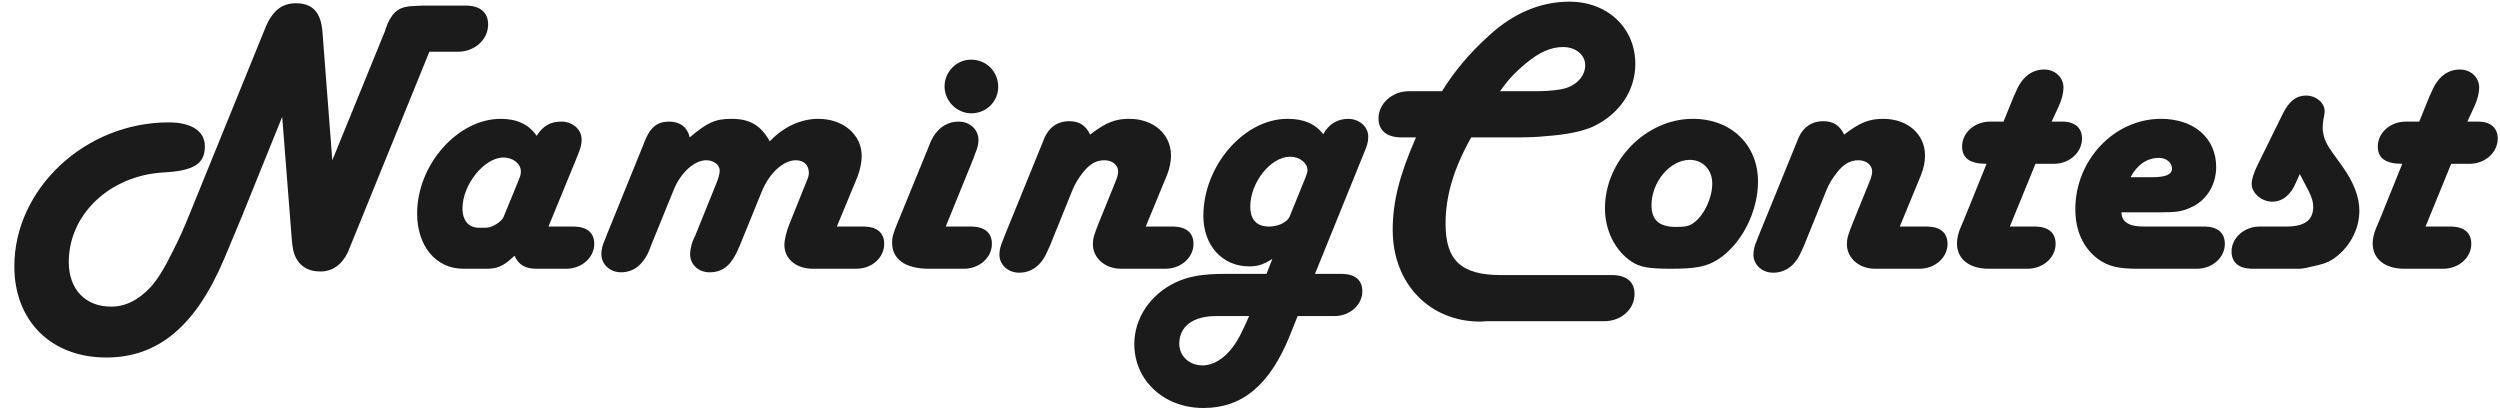
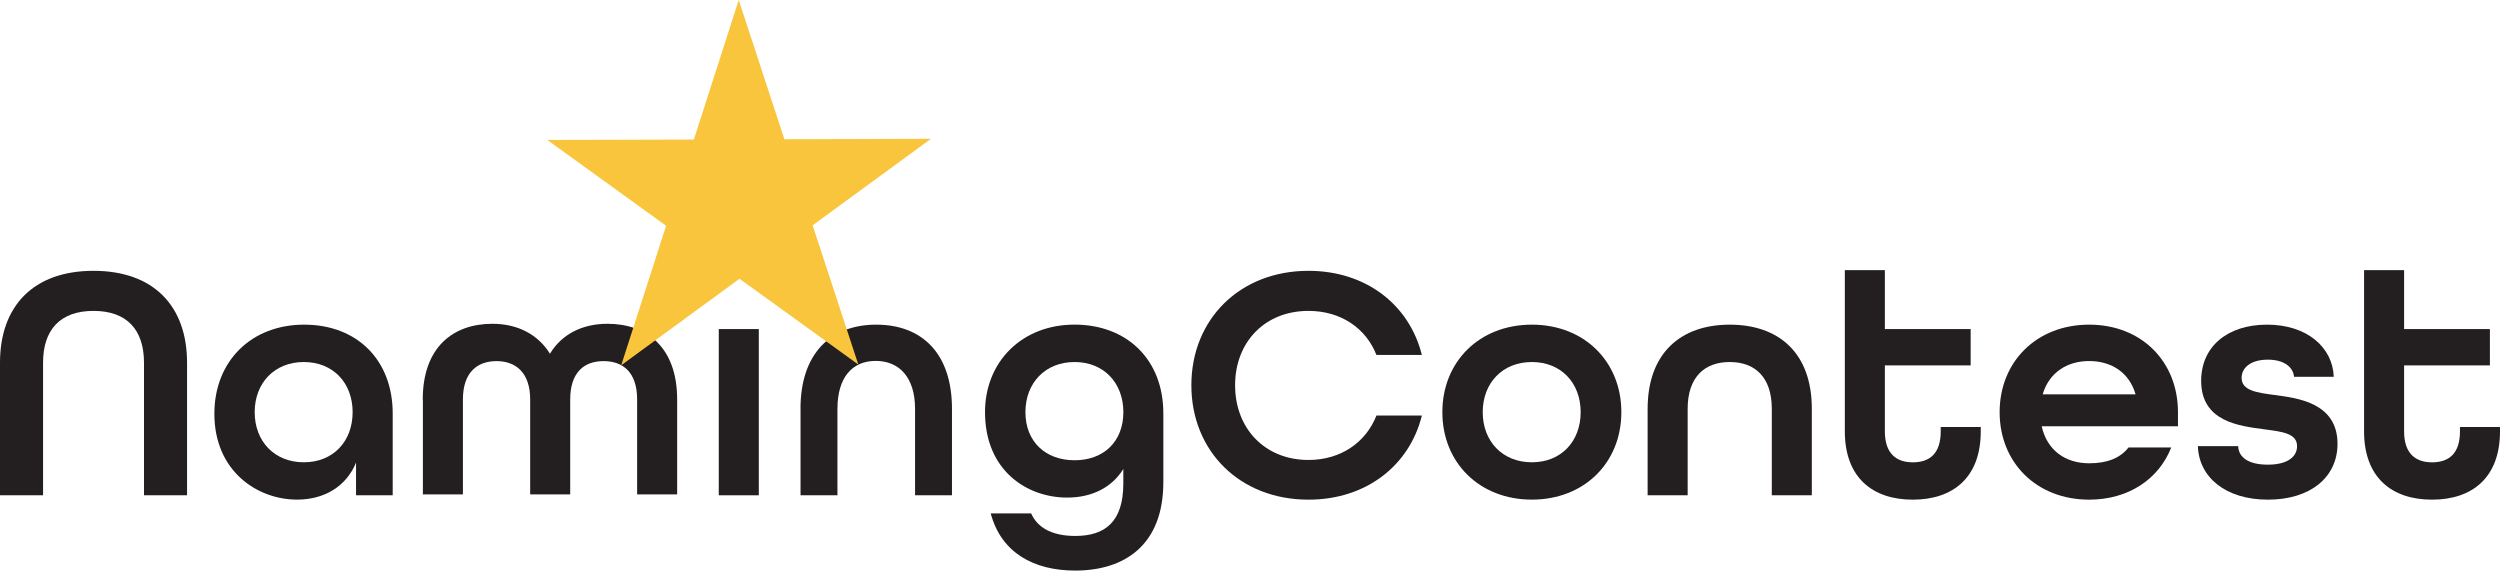
- <svg xmlns="http://www.w3.org/2000/svg" zoomAndPan="magnify" viewBox="15 11 723 119" preserveAspectRatio="xMidYMid meet" version="1.0">
+ <svg xmlns="http://www.w3.org/2000/svg" id="a" data-name="Layer 8" viewBox="0 0 601.41 137.27">
  <defs>
-     <g />
-     <clipPath id="303dedf26e">
-       <path d="M 4 0.02 L 142 0.02 L 142 104 L 4 104 Z M 4 0.02 " clip-rule="nonzero" />
-     </clipPath>
-     <clipPath id="709c03de06">
-       <path d="M 398 0.02 L 473 0.02 L 473 94 L 398 94 Z M 398 0.02 " clip-rule="nonzero" />
-     </clipPath>
-     <clipPath id="0d72c3246f">
-       <rect x="0" width="512" y="0" height="119" />
-     </clipPath>
-     <clipPath id="3771daf8cf">
-       <rect x="0" width="181" y="0" height="117" />
-     </clipPath>
-     <clipPath id="5b625df794">
-       <path d="M 2 19 L 38.602 19 L 38.602 77 L 2 77 Z M 2 19 " clip-rule="nonzero" />
-     </clipPath>
-     <clipPath id="0692314923">
-       <rect x="0" width="39" y="0" height="117" />
-     </clipPath>
+     <style>
+       .b {
+         fill: #f8c53c;
+       }
+ 
+       .c {
+         fill: #231f20;
+       }
+     </style>
  </defs>
-   <g transform="matrix(1, 0, 0, 1, 15, 11)">
-     <g clip-path="url(#0d72c3246f)">
-       <g clip-path="url(#303dedf26e)">
-         <g fill="#1b1b1b" fill-opacity="1">
-           <g transform="translate(1.064157, 77.72082)">
-             <g>
-               <path d="M 123.105 -62.75 L 131.32 -62.75 C 136.223 -62.75 140.102 -66.285 140.102 -70.621 C 140.102 -74.047 137.938 -75.984 133.941 -76.098 L 121.051 -76.098 L 118.656 -75.984 C 114.66 -75.871 112.723 -74.617 111.012 -70.852 L 110.211 -68.57 L 95.039 -31.375 L 92.184 -68.57 C 91.73 -74.16 89.332 -76.781 84.543 -76.781 C 80.434 -76.781 77.695 -74.617 75.641 -69.594 L 53.508 -15.176 C 52.141 -11.75 50.543 -8.215 48.945 -5.133 C 46.434 0 44.496 3.082 42.555 5.25 C 38.906 9.129 35.254 10.953 31.031 10.953 C 23.617 10.953 18.824 5.934 18.824 -1.941 C 18.824 -15.746 30.691 -26.926 46.094 -27.84 C 54.992 -28.293 58.188 -30.348 58.188 -35.367 C 58.188 -39.816 54.309 -42.328 47.691 -42.328 C 23.617 -42.328 3.082 -23.16 3.082 -0.684 C 3.082 15.059 13.691 25.672 29.664 25.672 C 44.609 25.672 55.449 16.656 63.664 -2.625 C 64.805 -5.25 66.973 -10.609 68.91 -15.176 L 80.547 -43.926 L 83.172 -10.383 C 83.398 -7.074 83.629 -5.477 84.086 -4.105 C 85.34 -0.914 87.852 0.797 91.613 0.797 C 95.039 0.797 97.777 -1.141 99.488 -4.676 L 100.516 -7.188 Z M 123.105 -62.75 " />
-             </g>
-           </g>
-         </g>
-       </g>
-       <g fill="#1b1b1b" fill-opacity="1">
-         <g transform="translate(119.146, 77.72082)">
-           <g>
-             <path d="M 39.477 -12.207 L 47.574 -31.945 C 48.832 -35.027 49.059 -35.824 49.059 -37.422 C 49.059 -40.273 46.434 -42.555 43.242 -42.555 C 40.047 -42.555 37.992 -41.414 36.051 -38.449 C 33.77 -41.758 30.348 -43.355 25.672 -43.355 C 13.234 -43.355 1.484 -30.121 1.484 -15.973 C 1.484 -6.504 6.961 0 14.832 0 L 21.562 0 C 24.414 0 26.242 -0.684 28.637 -2.852 L 29.664 -3.766 C 30.805 -1.141 32.742 0 36.051 0 L 44.609 0 C 49.059 0 52.711 -3.195 52.711 -7.188 C 52.711 -10.383 50.656 -12.094 47.004 -12.207 Z M 26.469 -14.945 C 25.898 -13.578 23.16 -11.867 21.449 -11.867 L 19.281 -11.867 C 16.43 -11.867 14.605 -13.918 14.605 -17.457 C 14.605 -24.301 20.879 -32.172 26.469 -32.172 C 29.207 -32.172 31.488 -30.348 31.488 -28.18 C 31.488 -27.496 31.375 -26.812 31.031 -26.125 L 30.691 -25.215 Z M 26.469 -14.945 " />
-           </g>
-         </g>
-       </g>
-       <g fill="#1b1b1b" fill-opacity="1">
-         <g transform="translate(172.4255, 77.72082)">
-           <g>
-             <path d="M 69.594 -12.207 L 75.641 -26.812 C 76.328 -28.75 76.781 -30.805 76.781 -32.629 C 76.781 -38.789 71.422 -43.355 64.234 -43.355 C 59.215 -43.355 54.191 -41.074 50.199 -36.852 C 47.574 -41.527 44.383 -43.355 39.133 -43.355 C 34.457 -43.355 32.172 -42.328 27.039 -37.992 C 26.355 -40.957 24.188 -42.555 21.105 -42.555 C 17.684 -42.555 15.629 -40.957 14.031 -36.852 L 2.965 -9.582 L 2.395 -8.102 C 1.824 -6.844 1.484 -5.477 1.484 -4.223 C 1.484 -1.254 3.992 1.027 7.188 1.027 C 10.723 1.027 13.578 -1.141 15.289 -5.25 L 15.859 -6.73 L 22.363 -22.703 C 24.414 -27.84 28.41 -31.375 31.832 -31.375 C 34 -31.375 35.711 -30.008 35.711 -28.41 C 35.711 -27.609 35.367 -26.242 34.91 -25.102 L 28.637 -9.582 L 27.953 -8.102 C 27.496 -6.844 27.152 -5.363 27.152 -4.223 C 27.152 -1.254 29.551 1.027 32.742 1.027 C 36.852 1.027 39.246 -1.141 41.527 -6.73 L 47.805 -22.133 C 49.973 -27.609 54.078 -31.375 57.73 -31.375 C 60.012 -31.375 61.496 -30.008 61.496 -27.723 C 61.496 -27.152 61.379 -26.582 61.039 -25.785 L 55.906 -13.008 C 54.992 -10.84 54.422 -8.328 54.422 -6.844 C 54.422 -2.852 57.844 0 62.637 0 L 75.188 0 C 79.75 0 83.285 -3.195 83.285 -7.188 C 83.285 -10.383 81.234 -12.094 77.582 -12.207 Z M 69.594 -12.207 " />
-           </g>
-         </g>
-       </g>
-       <g fill="#1b1b1b" fill-opacity="1">
-         <g transform="translate(256.5089, 77.72082)">
-           <g>
-             <path d="M 17 -12.207 L 24.984 -31.832 L 25.555 -33.43 C 26.125 -34.684 26.469 -36.051 26.469 -37.195 C 26.469 -40.273 23.961 -42.555 20.766 -42.555 C 17.113 -42.555 14.148 -40.387 12.438 -36.281 L 11.867 -34.797 L 2.625 -12.207 C 1.711 -9.812 1.484 -9.012 1.484 -7.531 C 1.484 -2.738 5.363 0 12.094 0 L 22.246 0 C 26.695 0 30.348 -3.195 30.348 -7.188 C 30.348 -10.383 28.293 -12.094 24.645 -12.207 Z M 24.414 -44.953 C 28.75 -44.953 32.172 -48.375 32.172 -52.598 C 32.172 -57.047 28.75 -60.469 24.301 -60.469 C 20.078 -60.469 16.656 -56.93 16.656 -52.711 C 16.656 -48.488 20.195 -44.953 24.414 -44.953 Z M 24.414 -44.953 " />
-           </g>
-         </g>
-       </g>
-       <g fill="#1b1b1b" fill-opacity="1">
-         <g transform="translate(287.5411, 77.72082)">
-           <g>
-             <path d="M 43.812 -12.207 L 49.973 -27.152 C 50.77 -29.094 51.113 -31.148 51.113 -32.742 C 51.113 -38.906 46.094 -43.355 39.02 -43.355 C 35.027 -43.355 32.289 -42.328 27.723 -38.789 C 26.469 -41.414 24.645 -42.672 21.676 -42.672 C 18.254 -42.672 15.629 -40.844 14.262 -37.195 L 2.965 -9.469 L 2.395 -7.988 C 1.824 -6.73 1.484 -5.25 1.484 -4.105 C 1.484 -1.141 3.992 1.141 7.188 1.141 C 10.84 1.141 13.691 -1.027 15.402 -5.133 L 16.086 -6.617 L 22.59 -22.703 C 23.273 -24.414 24.301 -26.125 25.555 -27.723 C 27.496 -30.234 29.434 -31.375 31.832 -31.375 C 34.113 -31.375 35.824 -30.008 35.824 -28.18 C 35.824 -27.383 35.598 -26.469 35.027 -25.102 L 30.121 -13.008 C 28.863 -9.812 28.523 -8.785 28.523 -7.074 C 28.523 -3.082 32.059 0 36.625 0 L 49.516 0 C 53.965 0 57.617 -3.195 57.617 -7.188 C 57.617 -10.383 55.562 -12.094 51.91 -12.207 Z M 43.812 -12.207 " />
-           </g>
-         </g>
-       </g>
-       <g fill="#1b1b1b" fill-opacity="1">
-         <g transform="translate(345.9546, 77.72082)">
-           <g>
-             <path d="M 34.34 1.484 L 48.262 -32.859 C 49.516 -35.824 49.742 -36.738 49.742 -38.219 C 49.742 -41.074 47.121 -43.355 43.926 -43.355 C 40.844 -43.355 38.219 -41.758 36.738 -38.906 C 34.34 -41.984 31.031 -43.355 26.355 -43.355 C 13.805 -43.355 2.055 -29.777 2.055 -15.289 C 2.055 -6.73 7.531 -0.684 15.289 -0.684 C 17.797 -0.684 19.281 -1.141 22.02 -2.852 L 20.309 1.484 L 8.328 1.484 C 1.824 1.484 -2.168 2.168 -6.047 3.992 C -13.234 7.414 -17.914 14.262 -17.914 21.793 C -17.914 32.289 -9.355 40.273 2.055 40.273 C 13.348 40.273 21.223 33.656 27.039 19.395 L 29.32 13.691 L 39.934 13.691 C 44.383 13.691 48.031 10.496 48.031 6.504 C 48.031 3.309 45.98 1.598 42.328 1.484 Z M 27.039 -15.176 C 26.355 -13.461 23.73 -12.207 21.105 -12.207 C 17.457 -12.207 15.629 -14.148 15.629 -18.027 C 15.629 -24.984 21.562 -32.402 27.152 -32.402 C 29.891 -32.402 32.172 -30.578 32.172 -28.523 C 32.172 -27.84 31.945 -27.27 31.488 -26.125 Z M 15.289 13.691 C 13.121 18.598 12.094 20.652 10.609 22.59 C 8.102 26.012 4.906 27.953 1.824 27.953 C -1.941 27.953 -4.906 25.328 -4.906 21.676 C -4.906 16.656 -0.914 13.691 5.703 13.691 Z M 15.289 13.691 " />
-           </g>
-         </g>
-       </g>
-       <g clip-path="url(#709c03de06)">
-         <g fill="#1b1b1b" fill-opacity="1">
-           <g transform="translate(394.8986, 77.72082)">
-             <g>
-               <path d="M 30.578 -37.992 L 45.18 -37.992 C 46.891 -37.992 49.973 -38.105 52.027 -38.336 C 58.301 -38.789 62.637 -39.703 65.715 -41.074 C 73.359 -44.609 78.039 -51.453 78.039 -59.215 C 78.039 -69.594 70.051 -77.238 58.984 -77.238 C 50.656 -77.238 42.785 -73.93 35.711 -67.426 C 30.121 -62.406 25.555 -56.93 22.133 -51.34 L 12.551 -51.34 C 7.758 -51.34 3.766 -47.805 3.766 -43.469 C 3.766 -40.047 6.047 -38.105 10.039 -37.992 L 14.605 -37.992 C 9.812 -27.039 7.871 -19.395 7.871 -11.18 C 7.871 4.223 18.484 15.289 33.199 15.289 L 35.141 15.176 L 69.023 15.176 C 73.93 15.176 77.809 11.75 77.809 7.301 C 77.809 3.879 75.641 1.941 71.535 1.824 L 39.133 1.824 C 27.723 1.824 23.16 -2.395 23.16 -13.008 C 23.16 -20.992 25.441 -28.863 30.578 -37.992 Z M 38.906 -51.34 C 41.074 -54.422 43.012 -56.59 46.434 -59.441 C 50.312 -62.637 53.621 -64.117 57.16 -64.117 C 60.809 -64.117 63.547 -61.836 63.547 -58.871 C 63.547 -56.133 61.723 -53.738 58.645 -52.48 C 57.047 -51.797 53.281 -51.34 49.742 -51.34 Z M 38.906 -51.34 " />
-             </g>
-           </g>
-         </g>
-       </g>
-       <g fill="#1b1b1b" fill-opacity="1">
-         <g transform="translate(462.6674, 77.72082)">
-           <g>
-             <path d="M 20.652 0 C 27.609 0 30.918 -0.57 34.227 -2.738 C 40.957 -7.074 45.75 -16.43 45.75 -25.215 C 45.75 -35.824 37.992 -43.355 26.926 -43.355 C 13.348 -43.355 1.484 -31.262 1.484 -17.457 C 1.484 -11.18 4.336 -5.363 9.012 -2.168 C 11.523 -0.457 14.031 0 20.652 0 Z M 32.516 -24.645 C 32.516 -20.535 30.234 -15.629 27.383 -13.461 C 26.012 -12.32 24.758 -12.094 22.02 -12.094 C 17.227 -12.094 14.945 -14.031 14.945 -18.367 C 14.945 -25.102 20.309 -31.488 26.012 -31.488 C 29.777 -31.488 32.516 -28.637 32.516 -24.645 Z M 32.516 -24.645 " />
-           </g>
-         </g>
-       </g>
-     </g>
-   </g>
-   <g transform="matrix(1, 0, 0, 1, 520, 12)">
-     <g clip-path="url(#3771daf8cf)">
-       <g fill="#1b1b1b" fill-opacity="1">
-         <g transform="translate(0.604004, 76.72082)">
-           <g>
-             <path d="M 43.812 -12.207 L 49.973 -27.152 C 50.77 -29.094 51.113 -31.148 51.113 -32.742 C 51.113 -38.906 46.094 -43.355 39.02 -43.355 C 35.027 -43.355 32.289 -42.328 27.723 -38.789 C 26.469 -41.414 24.645 -42.672 21.676 -42.672 C 18.254 -42.672 15.629 -40.844 14.262 -37.195 L 2.965 -9.469 L 2.395 -7.988 C 1.824 -6.73 1.484 -5.25 1.484 -4.105 C 1.484 -1.141 3.992 1.141 7.188 1.141 C 10.84 1.141 13.691 -1.027 15.402 -5.133 L 16.086 -6.617 L 22.59 -22.703 C 23.273 -24.414 24.301 -26.125 25.555 -27.723 C 27.496 -30.234 29.434 -31.375 31.832 -31.375 C 34.113 -31.375 35.824 -30.008 35.824 -28.18 C 35.824 -27.383 35.598 -26.469 35.027 -25.102 L 30.121 -13.008 C 28.863 -9.812 28.523 -8.785 28.523 -7.074 C 28.523 -3.082 32.059 0 36.625 0 L 49.516 0 C 53.965 0 57.617 -3.195 57.617 -7.188 C 57.617 -10.383 55.562 -12.094 51.91 -12.207 Z M 43.812 -12.207 " />
-           </g>
-         </g>
-       </g>
-       <g fill="#1b1b1b" fill-opacity="1">
-         <g transform="translate(59.01747, 76.72082)">
-           <g>
-             <path d="M 29.32 -42.555 L 31.375 -47.004 C 32.289 -48.945 32.742 -51 32.742 -52.367 C 32.742 -55.336 30.348 -57.617 27.152 -57.617 C 23.617 -57.617 20.766 -55.449 19.055 -51.34 L 18.367 -49.859 L 15.402 -42.555 L 11.523 -42.555 C 7.074 -42.555 3.422 -39.359 3.422 -35.367 C 3.422 -31.945 5.703 -30.348 10.496 -30.348 L 3.992 -14.262 L 2.965 -11.867 C 2.281 -10.27 1.941 -8.672 1.941 -7.301 C 1.941 -2.852 5.477 0 11.066 0 L 22.363 0 C 26.812 0 30.461 -3.195 30.461 -7.188 C 30.461 -10.383 28.41 -12.094 24.758 -12.207 L 17.227 -12.207 L 24.645 -30.348 L 30.008 -30.348 C 34.457 -30.348 38.105 -33.656 38.105 -37.648 C 38.105 -40.73 36.051 -42.555 32.402 -42.555 Z M 29.32 -42.555 " />
-           </g>
-         </g>
-       </g>
-       <g fill="#1b1b1b" fill-opacity="1">
-         <g transform="translate(93.70048, 76.72082)">
-           <g>
-             <path d="M 14.832 -16.316 L 26.012 -16.316 C 30.691 -16.316 32.289 -16.543 34.797 -17.684 C 39.359 -19.625 42.215 -24.188 42.215 -29.434 C 42.215 -37.766 35.824 -43.355 26.242 -43.355 C 12.777 -43.355 1.484 -31.488 1.484 -17.227 C 1.484 -10.953 3.766 -6.047 7.988 -2.852 C 10.953 -0.684 13.918 0 19.508 0 L 36.625 0 C 41.074 0 44.723 -3.195 44.723 -7.188 C 44.723 -10.383 42.672 -12.094 39.02 -12.207 L 21.105 -12.207 C 17 -12.207 14.832 -13.578 14.832 -16.316 Z M 17.457 -26.469 C 19.395 -30.121 22.246 -32.059 25.672 -32.059 C 27.84 -32.059 29.434 -30.691 29.434 -28.98 C 29.434 -27.27 27.723 -26.469 23.617 -26.469 Z M 17.457 -26.469 " />
-           </g>
-         </g>
-       </g>
-       <g fill="#1b1b1b" fill-opacity="1">
-         <g transform="translate(139.2219, 76.72082)">
-           <g>
-             <path d="M 20.879 -27.383 L 23.387 -22.59 C 24.414 -20.422 24.758 -19.395 24.758 -17.914 C 24.758 -14.031 22.246 -12.207 17 -12.207 L 9.242 -12.207 C 4.793 -12.207 1.141 -8.898 1.141 -5.02 C 1.141 -1.824 3.195 -0.113 6.844 0 L 20.652 0 C 21.223 0 22.363 -0.113 24.074 -0.57 C 27.383 -1.254 28.75 -1.711 30.234 -2.625 C 35.027 -5.703 38.105 -11.18 38.105 -16.77 C 38.105 -20.766 36.508 -24.871 33.316 -29.434 L 30.121 -33.887 C 28.293 -36.395 27.496 -38.562 27.496 -40.957 C 27.496 -41.645 27.609 -42.441 27.723 -43.242 C 27.953 -44.266 28.066 -45.066 28.066 -45.523 C 28.066 -48.031 25.555 -50.086 22.703 -50.086 C 19.852 -50.086 17.797 -48.488 15.973 -44.836 L 8.559 -29.777 C 7.531 -27.723 6.961 -25.785 6.961 -24.531 C 6.961 -21.906 9.812 -19.395 12.891 -19.395 C 15.859 -19.395 18.254 -21.336 19.738 -24.871 Z M 20.879 -27.383 " />
-           </g>
-         </g>
-       </g>
-     </g>
-   </g>
-   <g transform="matrix(1, 0, 0, 1, 699, 12)">
-     <g clip-path="url(#0692314923)">
-       <g clip-path="url(#5b625df794)">
-         <g fill="#1b1b1b" fill-opacity="1">
-           <g transform="translate(0.240643, 76.72082)">
-             <g>
-               <path d="M 29.32 -42.555 L 31.375 -47.004 C 32.289 -48.945 32.742 -51 32.742 -52.367 C 32.742 -55.336 30.348 -57.617 27.152 -57.617 C 23.617 -57.617 20.766 -55.449 19.055 -51.34 L 18.367 -49.859 L 15.402 -42.555 L 11.523 -42.555 C 7.074 -42.555 3.422 -39.359 3.422 -35.367 C 3.422 -31.945 5.703 -30.348 10.496 -30.348 L 3.992 -14.262 L 2.965 -11.867 C 2.281 -10.27 1.941 -8.672 1.941 -7.301 C 1.941 -2.852 5.477 0 11.066 0 L 22.363 0 C 26.812 0 30.461 -3.195 30.461 -7.188 C 30.461 -10.383 28.41 -12.094 24.758 -12.207 L 17.227 -12.207 L 24.645 -30.348 L 30.008 -30.348 C 34.457 -30.348 38.105 -33.656 38.105 -37.648 C 38.105 -40.73 36.051 -42.555 32.402 -42.555 Z M 29.32 -42.555 " />
-             </g>
-           </g>
-         </g>
-       </g>
-     </g>
+   <path class="c" d="M0,87.25c0-13.6,8.01-22.1,22.5-22.1s22.5,8.5,22.5,22.1v31.89h-10.36v-31.89c0-7.85-4.05-12.46-12.14-12.46s-12.14,4.61-12.14,12.46v31.89H0v-31.89Z" />
+   <path class="c" d="M51.57,99.55c0-12.71,8.9-21.45,21.61-21.45s21.29,8.5,21.29,21.37v19.67h-8.82v-7.85c-2.43,5.91-7.85,8.9-14.17,8.9-9.71,0-19.91-6.96-19.91-20.64ZM84.83,99.15c0-7.04-4.7-12.06-11.74-12.06s-11.82,5.02-11.82,12.06,4.77,12.06,11.82,12.06,11.74-5.02,11.74-12.06Z" />
+   <path class="c" d="M101.7,96.1c0-12.55,7.28-18.21,16.76-18.21,5.99,0,10.93,2.51,13.84,7.2,2.83-4.69,7.77-7.2,13.84-7.2,9.47,0,16.76,5.67,16.76,18.21v22.83h-9.63v-22.83c0-6.56-3.4-9.23-8.09-9.23s-8.01,2.75-8.01,9.23v22.83h-9.63v-22.83c0-6.47-3.48-9.23-8.09-9.23s-8.09,2.67-8.09,9.23v22.83h-9.63v-22.83Z" />
+   <path class="c" d="M172.91,79.16h9.63v39.99h-9.63v-39.99Z" />
+   <path class="c" d="M192.57,98.34c0-13.36,7.32-20.24,18.22-20.24s18.22,6.8,18.22,20.24v20.8h-8.88v-20.8c0-7.61-3.86-11.52-9.46-11.52s-9.21,3.91-9.21,11.52v20.8h-8.88v-20.8Z" />
+   <path class="c" d="M238.35,123.51h9.71c1.62,3.72,5.5,5.42,10.6,5.42,7.12,0,11.57-3.32,11.57-12.63v-3.48c-2.75,4.45-7.53,6.88-13.52,6.88-9.55,0-19.75-6.39-19.75-20.56,0-12.14,8.9-21.05,21.53-21.05s21.37,8.42,21.37,21.37v16.51c0,15.3-9.47,21.29-21.21,21.29-9.96,0-17.81-4.29-20.32-13.76ZM270.24,99.15c0-7.04-4.7-12.06-11.74-12.06s-11.82,5.02-11.82,12.06,4.77,11.57,11.82,11.57,11.74-4.53,11.74-11.57Z" />
+   <path class="c" d="M286.6,92.67c0-15.86,11.66-27.52,28.17-27.52,13.84,0,24.28,8.18,27.28,20.24h-10.93c-2.51-6.4-8.5-10.6-16.35-10.6-10.52,0-17.65,7.53-17.65,17.89s7.12,17.97,17.65,17.97c7.85,0,13.84-4.29,16.35-10.68h10.93c-2.99,12.06-13.44,20.23-27.28,20.23-16.51,0-28.17-11.66-28.17-27.52Z" />
+   <path class="c" d="M346.98,99.15c0-12.14,8.9-21.05,21.53-21.05s21.53,8.9,21.53,21.05-8.91,21.04-21.53,21.04-21.53-8.9-21.53-21.04ZM380.25,99.15c0-7.04-4.7-12.06-11.74-12.06s-11.82,5.02-11.82,12.06,4.78,12.06,11.82,12.06,11.74-5.02,11.74-12.06Z" />
+   <path class="c" d="M396.36,98.34c0-13.36,7.93-20.24,19.75-20.24s19.75,6.8,19.75,20.24v20.8h-9.63v-20.8c0-7.61-4.05-11.25-10.12-11.25s-10.12,3.64-10.12,11.25v20.8h-9.63v-20.8Z" />
+   <path class="c" d="M443.8,103.76v-38.77h9.63v14.17h20.64v8.74h-20.64v15.87c0,5.34,2.75,7.45,6.72,7.45s6.72-2.02,6.72-7.45v-1.05h9.63v1.05c0,11.09-6.64,16.43-16.35,16.43s-16.35-5.34-16.35-16.43Z" />
+   <path class="c" d="M481.04,99.15c0-12.14,8.9-21.05,21.53-21.05s21.37,8.9,21.37,21.05v3.4h-32.78c1.29,5.83,5.75,8.9,11.41,8.9,4.29,0,7.45-1.21,9.47-3.8h10.28c-2.99,7.61-10.28,12.55-19.75,12.55-12.63,0-21.53-8.9-21.53-21.04ZM513.74,94.86c-1.54-5.34-5.91-8.01-11.17-8.01s-9.63,2.75-11.17,8.01h22.34Z" />
+   <path class="c" d="M528.72,107.33h9.71c.08,2.67,2.43,4.45,7.12,4.45,4.94,0,7.04-2.02,7.04-4.45,0-3.08-3.56-3.48-7.85-4.05-6.15-.81-15.22-1.86-15.22-11.66,0-8.18,6.23-13.52,15.87-13.52s15.78,5.5,16.03,12.55h-9.55c-.24-2.43-2.51-4.13-6.31-4.13-4.21,0-6.31,2.02-6.31,4.37,0,3.08,3.64,3.56,7.93,4.13,5.34.73,15.14,1.78,15.14,11.74,0,8.09-6.56,13.44-16.75,13.44s-16.6-5.42-16.84-12.87Z" />
+   <path class="c" d="M568.71,103.76v-38.77h9.63v14.17h20.64v8.74h-20.64v15.87c0,5.34,2.75,7.45,6.72,7.45s6.72-2.02,6.72-7.45v-1.05h9.63v1.05c0,11.09-6.64,16.43-16.35,16.43s-16.35-5.34-16.35-16.43Z" />
+   <g>
+     <polygon class="b" points="209.68 38.08 190.03 52.45 197.62 75.57 177.89 61.32 158.24 75.69 165.69 52.52 145.96 38.27 170.3 38.2 177.75 15.02 185.34 38.15 209.68 38.08" />
+     <path class="b" d="M149.44,87.87l10.8-33.56-28.58-20.64,35.26-.1L177.71,0l10.99,33.5,35.26-.11-28.47,20.81,10.99,33.5-28.58-20.64-28.46,20.81ZM160.26,42.87l10.88,7.86-4.11,12.78,10.84-7.92,10.88,7.86-4.19-12.75,10.84-7.92-13.42.04-4.19-12.76-4.11,12.78-13.42.04Z" />
  </g>
</svg>
